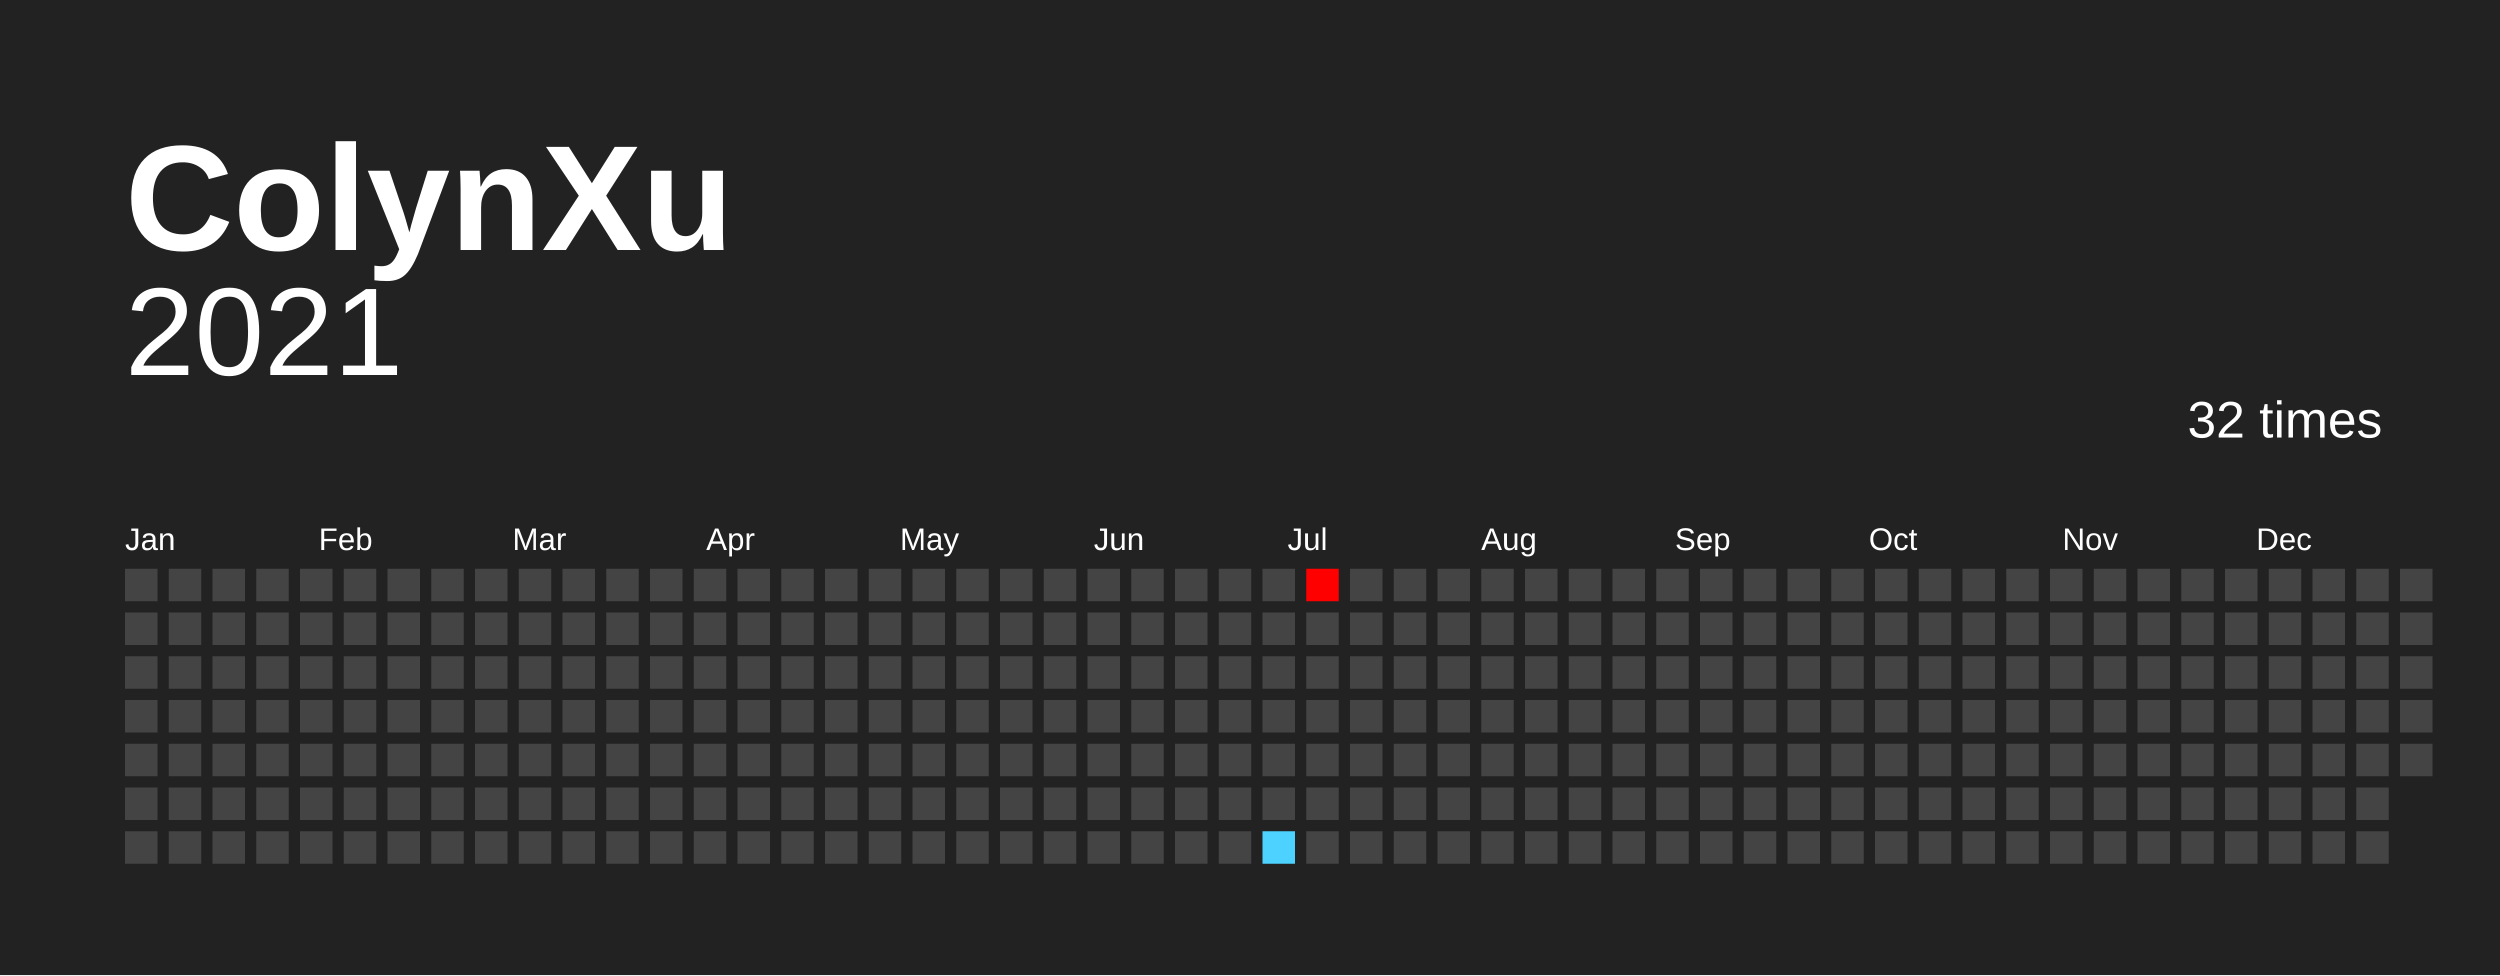
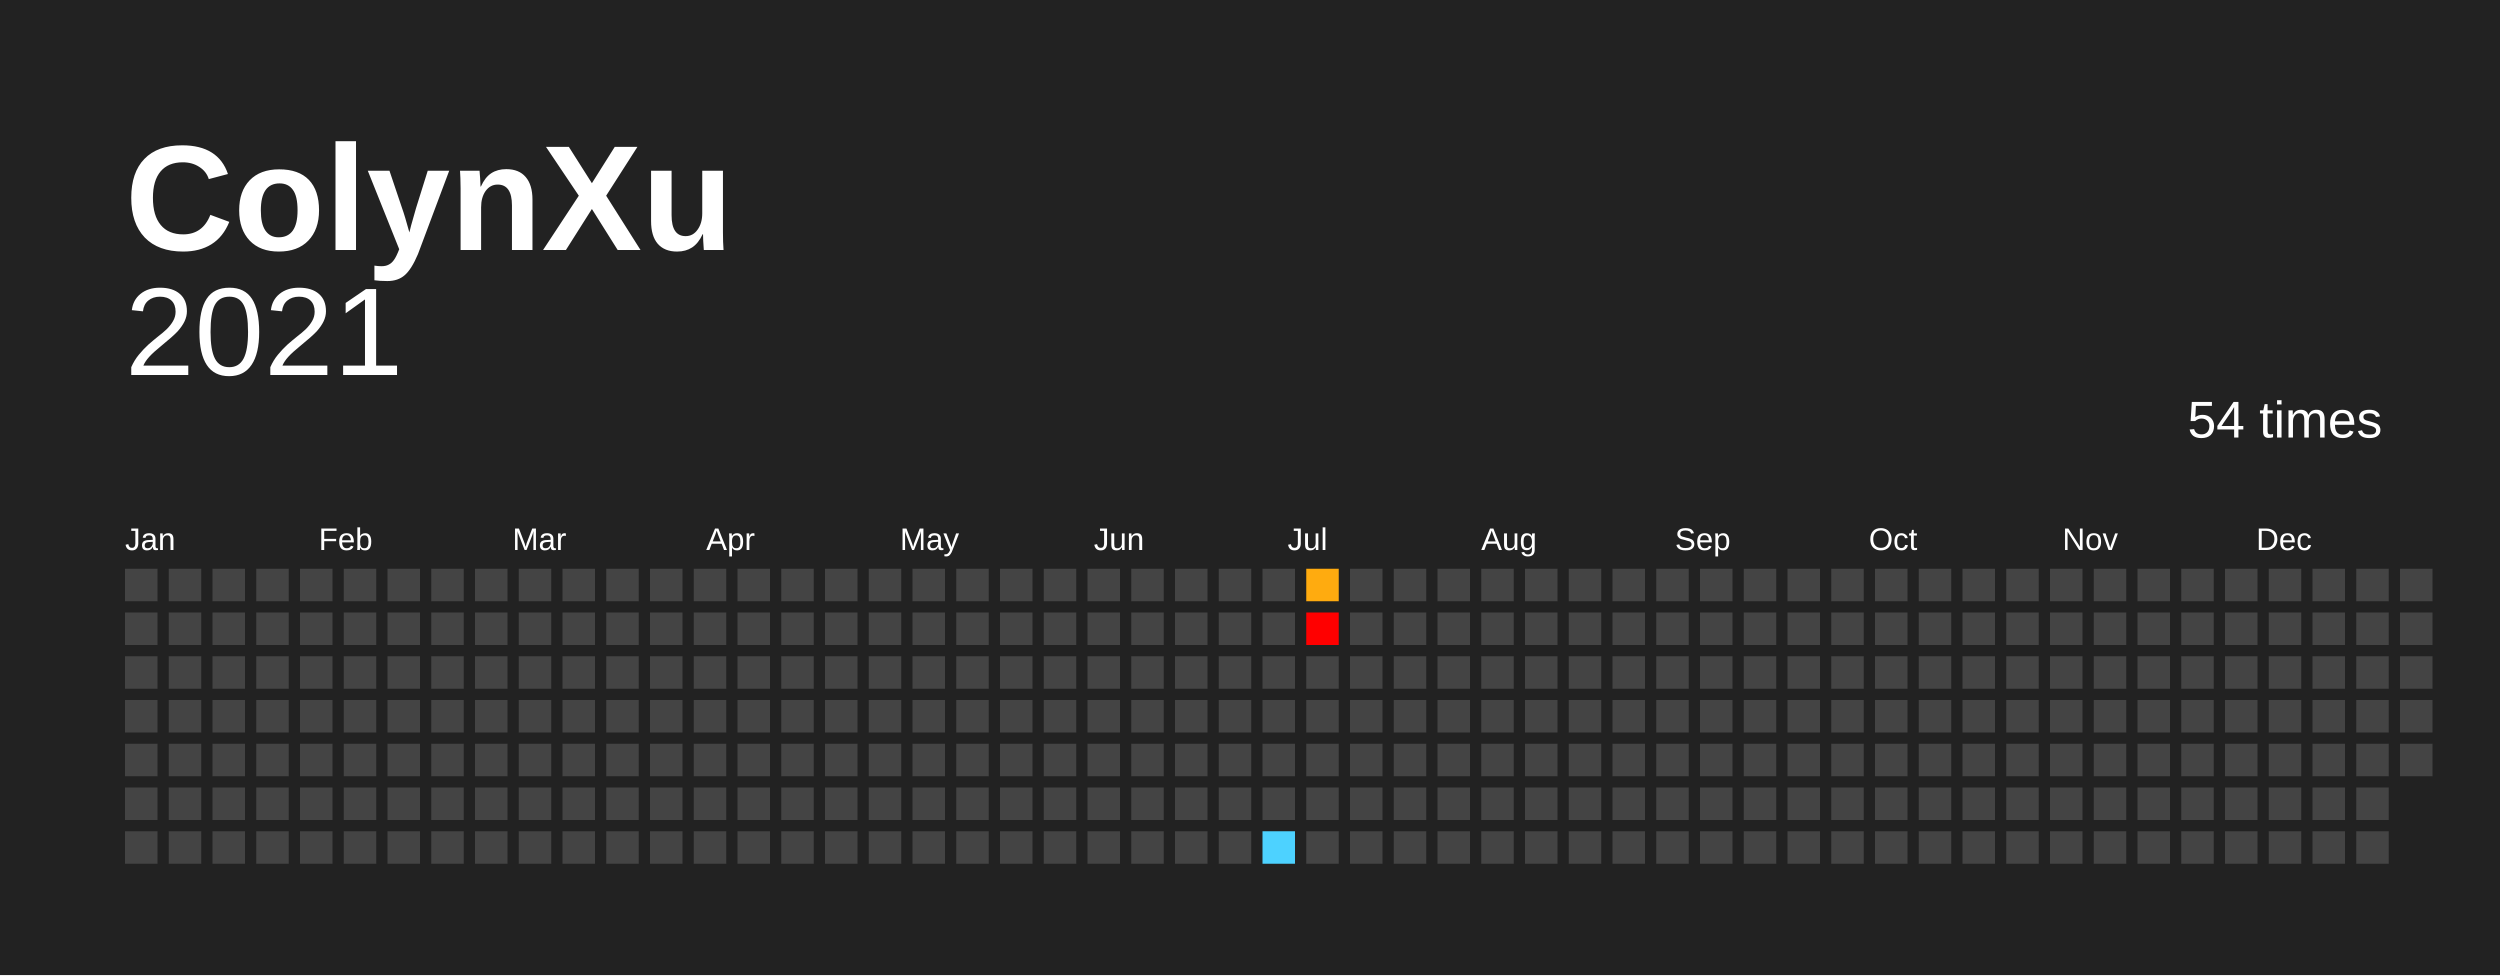
<svg xmlns="http://www.w3.org/2000/svg" baseProfile="full" height="78mm" version="1.1" viewBox="0,0,200,78" width="200mm">
  <defs />
  <rect fill="#222222" height="78" width="200" x="0" y="0" />
  <text fill="#FFFFFF" style="font-size:12px; font-family:Arial; font-weight:bold;" x="10" y="20">ColynXu</text>
  <text alignment-baseline="hanging" fill="#FFFFFF" style="font-size:10.0px; font-family:Arial;" x="10" y="30">2021</text>
-   <text alignment-baseline="hanging" fill="#FFFFFF" style="font-size:4.125px; font-family:Arial;" x="175" y="35">32 times</text>
+   <text alignment-baseline="hanging" fill="#FFFFFF" style="font-size:4.125px; font-family:Arial;" x="175" y="35">54 times</text>
  <text fill="#FFFFFF" style="font-size:2.5px; font-family:Arial" x="10.0" y="44">Jan</text>
  <text fill="#FFFFFF" style="font-size:2.5px; font-family:Arial" x="25.5" y="44">Feb</text>
  <text fill="#FFFFFF" style="font-size:2.5px; font-family:Arial" x="41.0" y="44">Mar</text>
  <text fill="#FFFFFF" style="font-size:2.5px; font-family:Arial" x="56.5" y="44">Apr</text>
  <text fill="#FFFFFF" style="font-size:2.5px; font-family:Arial" x="72.0" y="44">May</text>
  <text fill="#FFFFFF" style="font-size:2.5px; font-family:Arial" x="87.5" y="44">Jun</text>
  <text fill="#FFFFFF" style="font-size:2.5px; font-family:Arial" x="103.0" y="44">Jul</text>
  <text fill="#FFFFFF" style="font-size:2.5px; font-family:Arial" x="118.5" y="44">Aug</text>
  <text fill="#FFFFFF" style="font-size:2.5px; font-family:Arial" x="134.0" y="44">Sep</text>
  <text fill="#FFFFFF" style="font-size:2.5px; font-family:Arial" x="149.5" y="44">Oct</text>
  <text fill="#FFFFFF" style="font-size:2.5px; font-family:Arial" x="165.0" y="44">Nov</text>
  <text fill="#FFFFFF" style="font-size:2.5px; font-family:Arial" x="180.5" y="44">Dec</text>
  <rect fill="#444444" height="2.6" width="2.6" x="10.0" y="45.5" />
  <rect fill="#444444" height="2.6" width="2.6" x="10.0" y="49.0" />
  <rect fill="#444444" height="2.6" width="2.6" x="10.0" y="52.5" />
  <rect fill="#444444" height="2.6" width="2.6" x="10.0" y="56.0" />
  <rect fill="#444444" height="2.6" width="2.6" x="10.0" y="59.5" />
  <rect fill="#444444" height="2.6" width="2.6" x="10.0" y="63.0" />
  <rect fill="#444444" height="2.6" width="2.6" x="10.0" y="66.5" />
  <rect fill="#444444" height="2.6" width="2.6" x="13.5" y="45.5" />
  <rect fill="#444444" height="2.6" width="2.6" x="13.5" y="49.0" />
  <rect fill="#444444" height="2.6" width="2.6" x="13.5" y="52.5" />
  <rect fill="#444444" height="2.6" width="2.6" x="13.5" y="56.0" />
  <rect fill="#444444" height="2.6" width="2.6" x="13.5" y="59.5" />
  <rect fill="#444444" height="2.6" width="2.6" x="13.5" y="63.0" />
  <rect fill="#444444" height="2.6" width="2.6" x="13.5" y="66.5" />
  <rect fill="#444444" height="2.6" width="2.6" x="17.0" y="45.5" />
  <rect fill="#444444" height="2.6" width="2.6" x="17.0" y="49.0" />
  <rect fill="#444444" height="2.6" width="2.6" x="17.0" y="52.5" />
  <rect fill="#444444" height="2.6" width="2.6" x="17.0" y="56.0" />
  <rect fill="#444444" height="2.6" width="2.6" x="17.0" y="59.5" />
  <rect fill="#444444" height="2.6" width="2.6" x="17.0" y="63.0" />
  <rect fill="#444444" height="2.6" width="2.6" x="17.0" y="66.5" />
  <rect fill="#444444" height="2.6" width="2.6" x="20.5" y="45.5" />
  <rect fill="#444444" height="2.6" width="2.6" x="20.5" y="49.0" />
  <rect fill="#444444" height="2.6" width="2.6" x="20.5" y="52.5" />
  <rect fill="#444444" height="2.6" width="2.6" x="20.5" y="56.0" />
  <rect fill="#444444" height="2.6" width="2.6" x="20.5" y="59.5" />
  <rect fill="#444444" height="2.6" width="2.6" x="20.5" y="63.0" />
  <rect fill="#444444" height="2.6" width="2.6" x="20.5" y="66.5" />
  <rect fill="#444444" height="2.6" width="2.6" x="24.0" y="45.5" />
  <rect fill="#444444" height="2.6" width="2.6" x="24.0" y="49.0" />
  <rect fill="#444444" height="2.6" width="2.6" x="24.0" y="52.5" />
  <rect fill="#444444" height="2.6" width="2.6" x="24.0" y="56.0" />
  <rect fill="#444444" height="2.6" width="2.6" x="24.0" y="59.5" />
  <rect fill="#444444" height="2.6" width="2.6" x="24.0" y="63.0" />
  <rect fill="#444444" height="2.6" width="2.6" x="24.0" y="66.5" />
  <rect fill="#444444" height="2.6" width="2.6" x="27.5" y="45.5" />
  <rect fill="#444444" height="2.6" width="2.6" x="27.5" y="49.0" />
  <rect fill="#444444" height="2.6" width="2.6" x="27.5" y="52.5" />
  <rect fill="#444444" height="2.6" width="2.6" x="27.5" y="56.0" />
  <rect fill="#444444" height="2.6" width="2.6" x="27.5" y="59.5" />
  <rect fill="#444444" height="2.6" width="2.6" x="27.5" y="63.0" />
  <rect fill="#444444" height="2.6" width="2.6" x="27.5" y="66.5" />
  <rect fill="#444444" height="2.6" width="2.6" x="31.0" y="45.5" />
  <rect fill="#444444" height="2.6" width="2.6" x="31.0" y="49.0" />
  <rect fill="#444444" height="2.6" width="2.6" x="31.0" y="52.5" />
  <rect fill="#444444" height="2.6" width="2.6" x="31.0" y="56.0" />
  <rect fill="#444444" height="2.6" width="2.6" x="31.0" y="59.5" />
  <rect fill="#444444" height="2.6" width="2.6" x="31.0" y="63.0" />
  <rect fill="#444444" height="2.6" width="2.6" x="31.0" y="66.5" />
  <rect fill="#444444" height="2.6" width="2.6" x="34.5" y="45.5" />
  <rect fill="#444444" height="2.6" width="2.6" x="34.5" y="49.0" />
  <rect fill="#444444" height="2.6" width="2.6" x="34.5" y="52.5" />
  <rect fill="#444444" height="2.6" width="2.6" x="34.5" y="56.0" />
  <rect fill="#444444" height="2.6" width="2.6" x="34.5" y="59.5" />
  <rect fill="#444444" height="2.6" width="2.6" x="34.5" y="63.0" />
  <rect fill="#444444" height="2.6" width="2.6" x="34.5" y="66.5" />
  <rect fill="#444444" height="2.6" width="2.6" x="38.0" y="45.5" />
  <rect fill="#444444" height="2.6" width="2.6" x="38.0" y="49.0" />
  <rect fill="#444444" height="2.6" width="2.6" x="38.0" y="52.5" />
  <rect fill="#444444" height="2.6" width="2.6" x="38.0" y="56.0" />
  <rect fill="#444444" height="2.6" width="2.6" x="38.0" y="59.5" />
  <rect fill="#444444" height="2.6" width="2.6" x="38.0" y="63.0" />
  <rect fill="#444444" height="2.6" width="2.6" x="38.0" y="66.5" />
  <rect fill="#444444" height="2.6" width="2.6" x="41.5" y="45.5" />
  <rect fill="#444444" height="2.6" width="2.6" x="41.5" y="49.0" />
  <rect fill="#444444" height="2.6" width="2.6" x="41.5" y="52.5" />
  <rect fill="#444444" height="2.6" width="2.6" x="41.5" y="56.0" />
  <rect fill="#444444" height="2.6" width="2.6" x="41.5" y="59.5" />
  <rect fill="#444444" height="2.6" width="2.6" x="41.5" y="63.0" />
  <rect fill="#444444" height="2.6" width="2.6" x="41.5" y="66.5" />
  <rect fill="#444444" height="2.6" width="2.6" x="45.0" y="45.5" />
  <rect fill="#444444" height="2.6" width="2.6" x="45.0" y="49.0" />
  <rect fill="#444444" height="2.6" width="2.6" x="45.0" y="52.5" />
  <rect fill="#444444" height="2.6" width="2.6" x="45.0" y="56.0" />
  <rect fill="#444444" height="2.6" width="2.6" x="45.0" y="59.5" />
  <rect fill="#444444" height="2.6" width="2.6" x="45.0" y="63.0" />
  <rect fill="#444444" height="2.6" width="2.6" x="45.0" y="66.5" />
  <rect fill="#444444" height="2.6" width="2.6" x="48.5" y="45.5" />
  <rect fill="#444444" height="2.6" width="2.6" x="48.5" y="49.0" />
  <rect fill="#444444" height="2.6" width="2.6" x="48.5" y="52.5" />
  <rect fill="#444444" height="2.6" width="2.6" x="48.5" y="56.0" />
  <rect fill="#444444" height="2.6" width="2.6" x="48.5" y="59.5" />
  <rect fill="#444444" height="2.6" width="2.6" x="48.5" y="63.0" />
  <rect fill="#444444" height="2.6" width="2.6" x="48.5" y="66.5" />
  <rect fill="#444444" height="2.6" width="2.6" x="52.0" y="45.5" />
  <rect fill="#444444" height="2.6" width="2.6" x="52.0" y="49.0" />
  <rect fill="#444444" height="2.6" width="2.6" x="52.0" y="52.5" />
  <rect fill="#444444" height="2.6" width="2.6" x="52.0" y="56.0" />
  <rect fill="#444444" height="2.6" width="2.6" x="52.0" y="59.5" />
  <rect fill="#444444" height="2.6" width="2.6" x="52.0" y="63.0" />
  <rect fill="#444444" height="2.6" width="2.6" x="52.0" y="66.5" />
  <rect fill="#444444" height="2.6" width="2.6" x="55.5" y="45.5" />
  <rect fill="#444444" height="2.6" width="2.6" x="55.5" y="49.0" />
  <rect fill="#444444" height="2.6" width="2.6" x="55.5" y="52.5" />
  <rect fill="#444444" height="2.6" width="2.6" x="55.5" y="56.0" />
  <rect fill="#444444" height="2.6" width="2.6" x="55.5" y="59.5" />
  <rect fill="#444444" height="2.6" width="2.6" x="55.5" y="63.0" />
  <rect fill="#444444" height="2.6" width="2.6" x="55.5" y="66.5" />
  <rect fill="#444444" height="2.6" width="2.6" x="59.0" y="45.5" />
  <rect fill="#444444" height="2.6" width="2.6" x="59.0" y="49.0" />
  <rect fill="#444444" height="2.6" width="2.6" x="59.0" y="52.5" />
  <rect fill="#444444" height="2.6" width="2.6" x="59.0" y="56.0" />
  <rect fill="#444444" height="2.6" width="2.6" x="59.0" y="59.5" />
  <rect fill="#444444" height="2.6" width="2.6" x="59.0" y="63.0" />
  <rect fill="#444444" height="2.6" width="2.6" x="59.0" y="66.5" />
  <rect fill="#444444" height="2.6" width="2.6" x="62.5" y="45.5" />
  <rect fill="#444444" height="2.6" width="2.6" x="62.5" y="49.0" />
  <rect fill="#444444" height="2.6" width="2.6" x="62.5" y="52.5" />
  <rect fill="#444444" height="2.6" width="2.6" x="62.5" y="56.0" />
  <rect fill="#444444" height="2.6" width="2.6" x="62.5" y="59.5" />
  <rect fill="#444444" height="2.6" width="2.6" x="62.5" y="63.0" />
  <rect fill="#444444" height="2.6" width="2.6" x="62.5" y="66.5" />
  <rect fill="#444444" height="2.6" width="2.6" x="66.0" y="45.5" />
  <rect fill="#444444" height="2.6" width="2.6" x="66.0" y="49.0" />
  <rect fill="#444444" height="2.6" width="2.6" x="66.0" y="52.5" />
  <rect fill="#444444" height="2.6" width="2.6" x="66.0" y="56.0" />
  <rect fill="#444444" height="2.6" width="2.6" x="66.0" y="59.5" />
  <rect fill="#444444" height="2.6" width="2.6" x="66.0" y="63.0" />
  <rect fill="#444444" height="2.6" width="2.6" x="66.0" y="66.5" />
  <rect fill="#444444" height="2.6" width="2.6" x="69.5" y="45.5" />
  <rect fill="#444444" height="2.6" width="2.6" x="69.5" y="49.0" />
  <rect fill="#444444" height="2.6" width="2.6" x="69.5" y="52.5" />
  <rect fill="#444444" height="2.6" width="2.6" x="69.5" y="56.0" />
  <rect fill="#444444" height="2.6" width="2.6" x="69.5" y="59.5" />
  <rect fill="#444444" height="2.6" width="2.6" x="69.5" y="63.0" />
  <rect fill="#444444" height="2.6" width="2.6" x="69.5" y="66.5" />
  <rect fill="#444444" height="2.6" width="2.6" x="73.0" y="45.5" />
  <rect fill="#444444" height="2.6" width="2.6" x="73.0" y="49.0" />
  <rect fill="#444444" height="2.6" width="2.6" x="73.0" y="52.5" />
  <rect fill="#444444" height="2.6" width="2.6" x="73.0" y="56.0" />
  <rect fill="#444444" height="2.6" width="2.6" x="73.0" y="59.5" />
  <rect fill="#444444" height="2.6" width="2.6" x="73.0" y="63.0" />
  <rect fill="#444444" height="2.6" width="2.6" x="73.0" y="66.5" />
  <rect fill="#444444" height="2.6" width="2.6" x="76.5" y="45.5" />
  <rect fill="#444444" height="2.6" width="2.6" x="76.5" y="49.0" />
  <rect fill="#444444" height="2.6" width="2.6" x="76.5" y="52.5" />
  <rect fill="#444444" height="2.6" width="2.6" x="76.5" y="56.0" />
  <rect fill="#444444" height="2.6" width="2.6" x="76.5" y="59.5" />
  <rect fill="#444444" height="2.6" width="2.6" x="76.5" y="63.0" />
  <rect fill="#444444" height="2.6" width="2.6" x="76.5" y="66.5" />
  <rect fill="#444444" height="2.6" width="2.6" x="80.0" y="45.5" />
  <rect fill="#444444" height="2.6" width="2.6" x="80.0" y="49.0" />
  <rect fill="#444444" height="2.6" width="2.6" x="80.0" y="52.5" />
  <rect fill="#444444" height="2.6" width="2.6" x="80.0" y="56.0" />
  <rect fill="#444444" height="2.6" width="2.6" x="80.0" y="59.5" />
  <rect fill="#444444" height="2.6" width="2.6" x="80.0" y="63.0" />
  <rect fill="#444444" height="2.6" width="2.6" x="80.0" y="66.5" />
  <rect fill="#444444" height="2.6" width="2.6" x="83.5" y="45.5" />
  <rect fill="#444444" height="2.6" width="2.6" x="83.5" y="49.0" />
  <rect fill="#444444" height="2.6" width="2.6" x="83.5" y="52.5" />
  <rect fill="#444444" height="2.6" width="2.6" x="83.5" y="56.0" />
  <rect fill="#444444" height="2.6" width="2.6" x="83.5" y="59.5" />
  <rect fill="#444444" height="2.6" width="2.6" x="83.5" y="63.0" />
  <rect fill="#444444" height="2.6" width="2.6" x="83.5" y="66.5" />
  <rect fill="#444444" height="2.6" width="2.6" x="87.0" y="45.5" />
  <rect fill="#444444" height="2.6" width="2.6" x="87.0" y="49.0" />
  <rect fill="#444444" height="2.6" width="2.6" x="87.0" y="52.5" />
  <rect fill="#444444" height="2.6" width="2.6" x="87.0" y="56.0" />
  <rect fill="#444444" height="2.6" width="2.6" x="87.0" y="59.5" />
  <rect fill="#444444" height="2.6" width="2.6" x="87.0" y="63.0" />
  <rect fill="#444444" height="2.6" width="2.6" x="87.0" y="66.5" />
  <rect fill="#444444" height="2.6" width="2.6" x="90.5" y="45.5" />
  <rect fill="#444444" height="2.6" width="2.6" x="90.5" y="49.0" />
  <rect fill="#444444" height="2.6" width="2.6" x="90.5" y="52.5" />
  <rect fill="#444444" height="2.6" width="2.6" x="90.5" y="56.0" />
  <rect fill="#444444" height="2.6" width="2.6" x="90.5" y="59.5" />
  <rect fill="#444444" height="2.6" width="2.6" x="90.5" y="63.0" />
  <rect fill="#444444" height="2.6" width="2.6" x="90.5" y="66.5" />
  <rect fill="#444444" height="2.6" width="2.6" x="94.0" y="45.5" />
  <rect fill="#444444" height="2.6" width="2.6" x="94.0" y="49.0" />
  <rect fill="#444444" height="2.6" width="2.6" x="94.0" y="52.5" />
  <rect fill="#444444" height="2.6" width="2.6" x="94.0" y="56.0" />
  <rect fill="#444444" height="2.6" width="2.6" x="94.0" y="59.5" />
  <rect fill="#444444" height="2.6" width="2.6" x="94.0" y="63.0" />
  <rect fill="#444444" height="2.6" width="2.6" x="94.0" y="66.5" />
  <rect fill="#444444" height="2.6" width="2.6" x="97.5" y="45.5" />
  <rect fill="#444444" height="2.6" width="2.6" x="97.5" y="49.0" />
  <rect fill="#444444" height="2.6" width="2.6" x="97.5" y="52.5" />
  <rect fill="#444444" height="2.6" width="2.6" x="97.5" y="56.0" />
  <rect fill="#444444" height="2.6" width="2.6" x="97.5" y="59.5" />
  <rect fill="#444444" height="2.6" width="2.6" x="97.5" y="63.0" />
  <rect fill="#444444" height="2.6" width="2.6" x="97.5" y="66.5" />
  <rect fill="#444444" height="2.6" width="2.6" x="101.0" y="45.5" />
  <rect fill="#444444" height="2.6" width="2.6" x="101.0" y="49.0" />
  <rect fill="#444444" height="2.6" width="2.6" x="101.0" y="52.5" />
  <rect fill="#444444" height="2.6" width="2.6" x="101.0" y="56.0" />
  <rect fill="#444444" height="2.6" width="2.6" x="101.0" y="59.5" />
  <rect fill="#444444" height="2.6" width="2.6" x="101.0" y="63.0" />
  <rect fill="#4dd2ff" height="2.6" width="2.6" x="101.0" y="66.5" />
-   <rect fill="#ff0000" height="2.6" width="2.6" x="104.5" y="45.5" />
-   <rect fill="#444444" height="2.6" width="2.6" x="104.5" y="49.0" />
+   <rect fill="#ffab0f" height="2.6" width="2.6" x="104.5" y="45.5" />
+   <rect fill="red" height="2.6" width="2.6" x="104.5" y="49.0" />
  <rect fill="#444444" height="2.6" width="2.6" x="104.5" y="52.5" />
  <rect fill="#444444" height="2.6" width="2.6" x="104.5" y="56.0" />
  <rect fill="#444444" height="2.6" width="2.6" x="104.5" y="59.5" />
  <rect fill="#444444" height="2.6" width="2.6" x="104.5" y="63.0" />
  <rect fill="#444444" height="2.6" width="2.6" x="104.5" y="66.5" />
  <rect fill="#444444" height="2.6" width="2.6" x="108.0" y="45.5" />
  <rect fill="#444444" height="2.6" width="2.6" x="108.0" y="49.0" />
  <rect fill="#444444" height="2.6" width="2.6" x="108.0" y="52.5" />
  <rect fill="#444444" height="2.6" width="2.6" x="108.0" y="56.0" />
  <rect fill="#444444" height="2.6" width="2.6" x="108.0" y="59.5" />
  <rect fill="#444444" height="2.6" width="2.6" x="108.0" y="63.0" />
  <rect fill="#444444" height="2.6" width="2.6" x="108.0" y="66.5" />
  <rect fill="#444444" height="2.6" width="2.6" x="111.5" y="45.5" />
  <rect fill="#444444" height="2.6" width="2.6" x="111.5" y="49.0" />
  <rect fill="#444444" height="2.6" width="2.6" x="111.5" y="52.5" />
  <rect fill="#444444" height="2.6" width="2.6" x="111.5" y="56.0" />
  <rect fill="#444444" height="2.6" width="2.6" x="111.5" y="59.5" />
  <rect fill="#444444" height="2.6" width="2.6" x="111.5" y="63.0" />
  <rect fill="#444444" height="2.6" width="2.6" x="111.5" y="66.5" />
  <rect fill="#444444" height="2.6" width="2.6" x="115.0" y="45.5" />
  <rect fill="#444444" height="2.6" width="2.6" x="115.0" y="49.0" />
  <rect fill="#444444" height="2.6" width="2.6" x="115.0" y="52.5" />
  <rect fill="#444444" height="2.6" width="2.6" x="115.0" y="56.0" />
  <rect fill="#444444" height="2.6" width="2.6" x="115.0" y="59.5" />
  <rect fill="#444444" height="2.6" width="2.6" x="115.0" y="63.0" />
  <rect fill="#444444" height="2.6" width="2.6" x="115.0" y="66.5" />
  <rect fill="#444444" height="2.6" width="2.6" x="118.5" y="45.5" />
  <rect fill="#444444" height="2.6" width="2.6" x="118.5" y="49.0" />
  <rect fill="#444444" height="2.6" width="2.6" x="118.5" y="52.5" />
  <rect fill="#444444" height="2.6" width="2.6" x="118.5" y="56.0" />
  <rect fill="#444444" height="2.6" width="2.6" x="118.5" y="59.5" />
  <rect fill="#444444" height="2.6" width="2.6" x="118.5" y="63.0" />
  <rect fill="#444444" height="2.6" width="2.6" x="118.5" y="66.5" />
  <rect fill="#444444" height="2.6" width="2.6" x="122.0" y="45.5" />
  <rect fill="#444444" height="2.6" width="2.6" x="122.0" y="49.0" />
  <rect fill="#444444" height="2.6" width="2.6" x="122.0" y="52.5" />
  <rect fill="#444444" height="2.6" width="2.6" x="122.0" y="56.0" />
  <rect fill="#444444" height="2.6" width="2.6" x="122.0" y="59.5" />
  <rect fill="#444444" height="2.6" width="2.6" x="122.0" y="63.0" />
  <rect fill="#444444" height="2.6" width="2.6" x="122.0" y="66.5" />
  <rect fill="#444444" height="2.6" width="2.6" x="125.5" y="45.5" />
  <rect fill="#444444" height="2.6" width="2.6" x="125.5" y="49.0" />
  <rect fill="#444444" height="2.6" width="2.6" x="125.5" y="52.5" />
  <rect fill="#444444" height="2.6" width="2.6" x="125.5" y="56.0" />
  <rect fill="#444444" height="2.6" width="2.6" x="125.5" y="59.5" />
  <rect fill="#444444" height="2.6" width="2.6" x="125.5" y="63.0" />
  <rect fill="#444444" height="2.6" width="2.6" x="125.5" y="66.5" />
  <rect fill="#444444" height="2.6" width="2.6" x="129.0" y="45.5" />
  <rect fill="#444444" height="2.6" width="2.6" x="129.0" y="49.0" />
  <rect fill="#444444" height="2.6" width="2.6" x="129.0" y="52.5" />
  <rect fill="#444444" height="2.6" width="2.6" x="129.0" y="56.0" />
  <rect fill="#444444" height="2.6" width="2.6" x="129.0" y="59.5" />
  <rect fill="#444444" height="2.6" width="2.6" x="129.0" y="63.0" />
  <rect fill="#444444" height="2.6" width="2.6" x="129.0" y="66.5" />
  <rect fill="#444444" height="2.6" width="2.6" x="132.5" y="45.5" />
  <rect fill="#444444" height="2.6" width="2.6" x="132.5" y="49.0" />
  <rect fill="#444444" height="2.6" width="2.6" x="132.5" y="52.5" />
  <rect fill="#444444" height="2.6" width="2.6" x="132.5" y="56.0" />
  <rect fill="#444444" height="2.6" width="2.6" x="132.5" y="59.5" />
  <rect fill="#444444" height="2.6" width="2.6" x="132.5" y="63.0" />
  <rect fill="#444444" height="2.6" width="2.6" x="132.5" y="66.5" />
  <rect fill="#444444" height="2.6" width="2.6" x="136.0" y="45.5" />
  <rect fill="#444444" height="2.6" width="2.6" x="136.0" y="49.0" />
  <rect fill="#444444" height="2.6" width="2.6" x="136.0" y="52.5" />
  <rect fill="#444444" height="2.6" width="2.6" x="136.0" y="56.0" />
  <rect fill="#444444" height="2.6" width="2.6" x="136.0" y="59.5" />
  <rect fill="#444444" height="2.6" width="2.6" x="136.0" y="63.0" />
  <rect fill="#444444" height="2.6" width="2.6" x="136.0" y="66.5" />
  <rect fill="#444444" height="2.6" width="2.6" x="139.5" y="45.5" />
  <rect fill="#444444" height="2.6" width="2.6" x="139.5" y="49.0" />
  <rect fill="#444444" height="2.6" width="2.6" x="139.5" y="52.5" />
  <rect fill="#444444" height="2.6" width="2.6" x="139.5" y="56.0" />
  <rect fill="#444444" height="2.6" width="2.6" x="139.5" y="59.5" />
  <rect fill="#444444" height="2.6" width="2.6" x="139.5" y="63.0" />
  <rect fill="#444444" height="2.6" width="2.6" x="139.5" y="66.5" />
  <rect fill="#444444" height="2.6" width="2.6" x="143.0" y="45.5" />
  <rect fill="#444444" height="2.6" width="2.6" x="143.0" y="49.0" />
  <rect fill="#444444" height="2.6" width="2.6" x="143.0" y="52.5" />
  <rect fill="#444444" height="2.6" width="2.6" x="143.0" y="56.0" />
  <rect fill="#444444" height="2.6" width="2.6" x="143.0" y="59.5" />
  <rect fill="#444444" height="2.6" width="2.6" x="143.0" y="63.0" />
  <rect fill="#444444" height="2.6" width="2.6" x="143.0" y="66.5" />
  <rect fill="#444444" height="2.6" width="2.6" x="146.5" y="45.5" />
  <rect fill="#444444" height="2.6" width="2.6" x="146.5" y="49.0" />
  <rect fill="#444444" height="2.6" width="2.6" x="146.5" y="52.5" />
  <rect fill="#444444" height="2.6" width="2.6" x="146.5" y="56.0" />
  <rect fill="#444444" height="2.6" width="2.6" x="146.5" y="59.5" />
  <rect fill="#444444" height="2.6" width="2.6" x="146.5" y="63.0" />
  <rect fill="#444444" height="2.6" width="2.6" x="146.5" y="66.5" />
  <rect fill="#444444" height="2.6" width="2.6" x="150.0" y="45.5" />
  <rect fill="#444444" height="2.6" width="2.6" x="150.0" y="49.0" />
  <rect fill="#444444" height="2.6" width="2.6" x="150.0" y="52.5" />
  <rect fill="#444444" height="2.6" width="2.6" x="150.0" y="56.0" />
  <rect fill="#444444" height="2.6" width="2.6" x="150.0" y="59.5" />
  <rect fill="#444444" height="2.6" width="2.6" x="150.0" y="63.0" />
  <rect fill="#444444" height="2.6" width="2.6" x="150.0" y="66.5" />
  <rect fill="#444444" height="2.6" width="2.6" x="153.5" y="45.5" />
  <rect fill="#444444" height="2.6" width="2.6" x="153.5" y="49.0" />
  <rect fill="#444444" height="2.6" width="2.6" x="153.5" y="52.5" />
  <rect fill="#444444" height="2.6" width="2.6" x="153.5" y="56.0" />
  <rect fill="#444444" height="2.6" width="2.6" x="153.5" y="59.5" />
  <rect fill="#444444" height="2.6" width="2.6" x="153.5" y="63.0" />
  <rect fill="#444444" height="2.6" width="2.6" x="153.5" y="66.5" />
  <rect fill="#444444" height="2.6" width="2.6" x="157.0" y="45.5" />
  <rect fill="#444444" height="2.6" width="2.6" x="157.0" y="49.0" />
  <rect fill="#444444" height="2.6" width="2.6" x="157.0" y="52.5" />
  <rect fill="#444444" height="2.6" width="2.6" x="157.0" y="56.0" />
  <rect fill="#444444" height="2.6" width="2.6" x="157.0" y="59.5" />
  <rect fill="#444444" height="2.6" width="2.6" x="157.0" y="63.0" />
  <rect fill="#444444" height="2.6" width="2.6" x="157.0" y="66.5" />
  <rect fill="#444444" height="2.6" width="2.6" x="160.5" y="45.5" />
  <rect fill="#444444" height="2.6" width="2.6" x="160.5" y="49.0" />
  <rect fill="#444444" height="2.6" width="2.6" x="160.5" y="52.5" />
  <rect fill="#444444" height="2.6" width="2.6" x="160.5" y="56.0" />
  <rect fill="#444444" height="2.6" width="2.6" x="160.5" y="59.5" />
  <rect fill="#444444" height="2.6" width="2.6" x="160.5" y="63.0" />
  <rect fill="#444444" height="2.6" width="2.6" x="160.5" y="66.5" />
  <rect fill="#444444" height="2.6" width="2.6" x="164.0" y="45.5" />
  <rect fill="#444444" height="2.6" width="2.6" x="164.0" y="49.0" />
  <rect fill="#444444" height="2.6" width="2.6" x="164.0" y="52.5" />
  <rect fill="#444444" height="2.6" width="2.6" x="164.0" y="56.0" />
  <rect fill="#444444" height="2.6" width="2.6" x="164.0" y="59.5" />
  <rect fill="#444444" height="2.6" width="2.6" x="164.0" y="63.0" />
  <rect fill="#444444" height="2.6" width="2.6" x="164.0" y="66.5" />
  <rect fill="#444444" height="2.6" width="2.6" x="167.5" y="45.5" />
  <rect fill="#444444" height="2.6" width="2.6" x="167.5" y="49.0" />
  <rect fill="#444444" height="2.6" width="2.6" x="167.5" y="52.5" />
  <rect fill="#444444" height="2.6" width="2.6" x="167.5" y="56.0" />
  <rect fill="#444444" height="2.6" width="2.6" x="167.5" y="59.5" />
  <rect fill="#444444" height="2.6" width="2.6" x="167.5" y="63.0" />
  <rect fill="#444444" height="2.6" width="2.6" x="167.5" y="66.5" />
  <rect fill="#444444" height="2.6" width="2.6" x="171.0" y="45.5" />
  <rect fill="#444444" height="2.6" width="2.6" x="171.0" y="49.0" />
  <rect fill="#444444" height="2.6" width="2.6" x="171.0" y="52.5" />
  <rect fill="#444444" height="2.6" width="2.6" x="171.0" y="56.0" />
  <rect fill="#444444" height="2.6" width="2.6" x="171.0" y="59.5" />
  <rect fill="#444444" height="2.6" width="2.6" x="171.0" y="63.0" />
  <rect fill="#444444" height="2.6" width="2.6" x="171.0" y="66.5" />
  <rect fill="#444444" height="2.6" width="2.6" x="174.5" y="45.5" />
  <rect fill="#444444" height="2.6" width="2.6" x="174.5" y="49.0" />
  <rect fill="#444444" height="2.6" width="2.6" x="174.5" y="52.5" />
  <rect fill="#444444" height="2.6" width="2.6" x="174.5" y="56.0" />
  <rect fill="#444444" height="2.6" width="2.6" x="174.5" y="59.5" />
  <rect fill="#444444" height="2.6" width="2.6" x="174.5" y="63.0" />
  <rect fill="#444444" height="2.6" width="2.6" x="174.5" y="66.5" />
  <rect fill="#444444" height="2.6" width="2.6" x="178.0" y="45.5" />
  <rect fill="#444444" height="2.6" width="2.6" x="178.0" y="49.0" />
  <rect fill="#444444" height="2.6" width="2.6" x="178.0" y="52.5" />
  <rect fill="#444444" height="2.6" width="2.6" x="178.0" y="56.0" />
  <rect fill="#444444" height="2.6" width="2.6" x="178.0" y="59.5" />
  <rect fill="#444444" height="2.6" width="2.6" x="178.0" y="63.0" />
  <rect fill="#444444" height="2.6" width="2.6" x="178.0" y="66.5" />
  <rect fill="#444444" height="2.6" width="2.6" x="181.5" y="45.5" />
  <rect fill="#444444" height="2.6" width="2.6" x="181.5" y="49.0" />
  <rect fill="#444444" height="2.6" width="2.6" x="181.5" y="52.5" />
  <rect fill="#444444" height="2.6" width="2.6" x="181.5" y="56.0" />
  <rect fill="#444444" height="2.6" width="2.6" x="181.5" y="59.5" />
  <rect fill="#444444" height="2.6" width="2.6" x="181.5" y="63.0" />
  <rect fill="#444444" height="2.6" width="2.6" x="181.5" y="66.5" />
  <rect fill="#444444" height="2.6" width="2.6" x="185.0" y="45.5" />
  <rect fill="#444444" height="2.6" width="2.6" x="185.0" y="49.0" />
  <rect fill="#444444" height="2.6" width="2.6" x="185.0" y="52.5" />
  <rect fill="#444444" height="2.6" width="2.6" x="185.0" y="56.0" />
  <rect fill="#444444" height="2.6" width="2.6" x="185.0" y="59.5" />
  <rect fill="#444444" height="2.6" width="2.6" x="185.0" y="63.0" />
  <rect fill="#444444" height="2.6" width="2.6" x="185.0" y="66.5" />
  <rect fill="#444444" height="2.6" width="2.6" x="188.5" y="45.5" />
  <rect fill="#444444" height="2.6" width="2.6" x="188.5" y="49.0" />
  <rect fill="#444444" height="2.6" width="2.6" x="188.5" y="52.5" />
  <rect fill="#444444" height="2.6" width="2.6" x="188.5" y="56.0" />
  <rect fill="#444444" height="2.6" width="2.6" x="188.5" y="59.5" />
  <rect fill="#444444" height="2.6" width="2.6" x="188.5" y="63.0" />
  <rect fill="#444444" height="2.6" width="2.6" x="188.5" y="66.5" />
  <rect fill="#444444" height="2.6" width="2.6" x="192.0" y="45.5" />
  <rect fill="#444444" height="2.6" width="2.6" x="192.0" y="49.0" />
  <rect fill="#444444" height="2.6" width="2.6" x="192.0" y="52.5" />
  <rect fill="#444444" height="2.6" width="2.6" x="192.0" y="56.0" />
  <rect fill="#444444" height="2.6" width="2.6" x="192.0" y="59.5" />
</svg>
